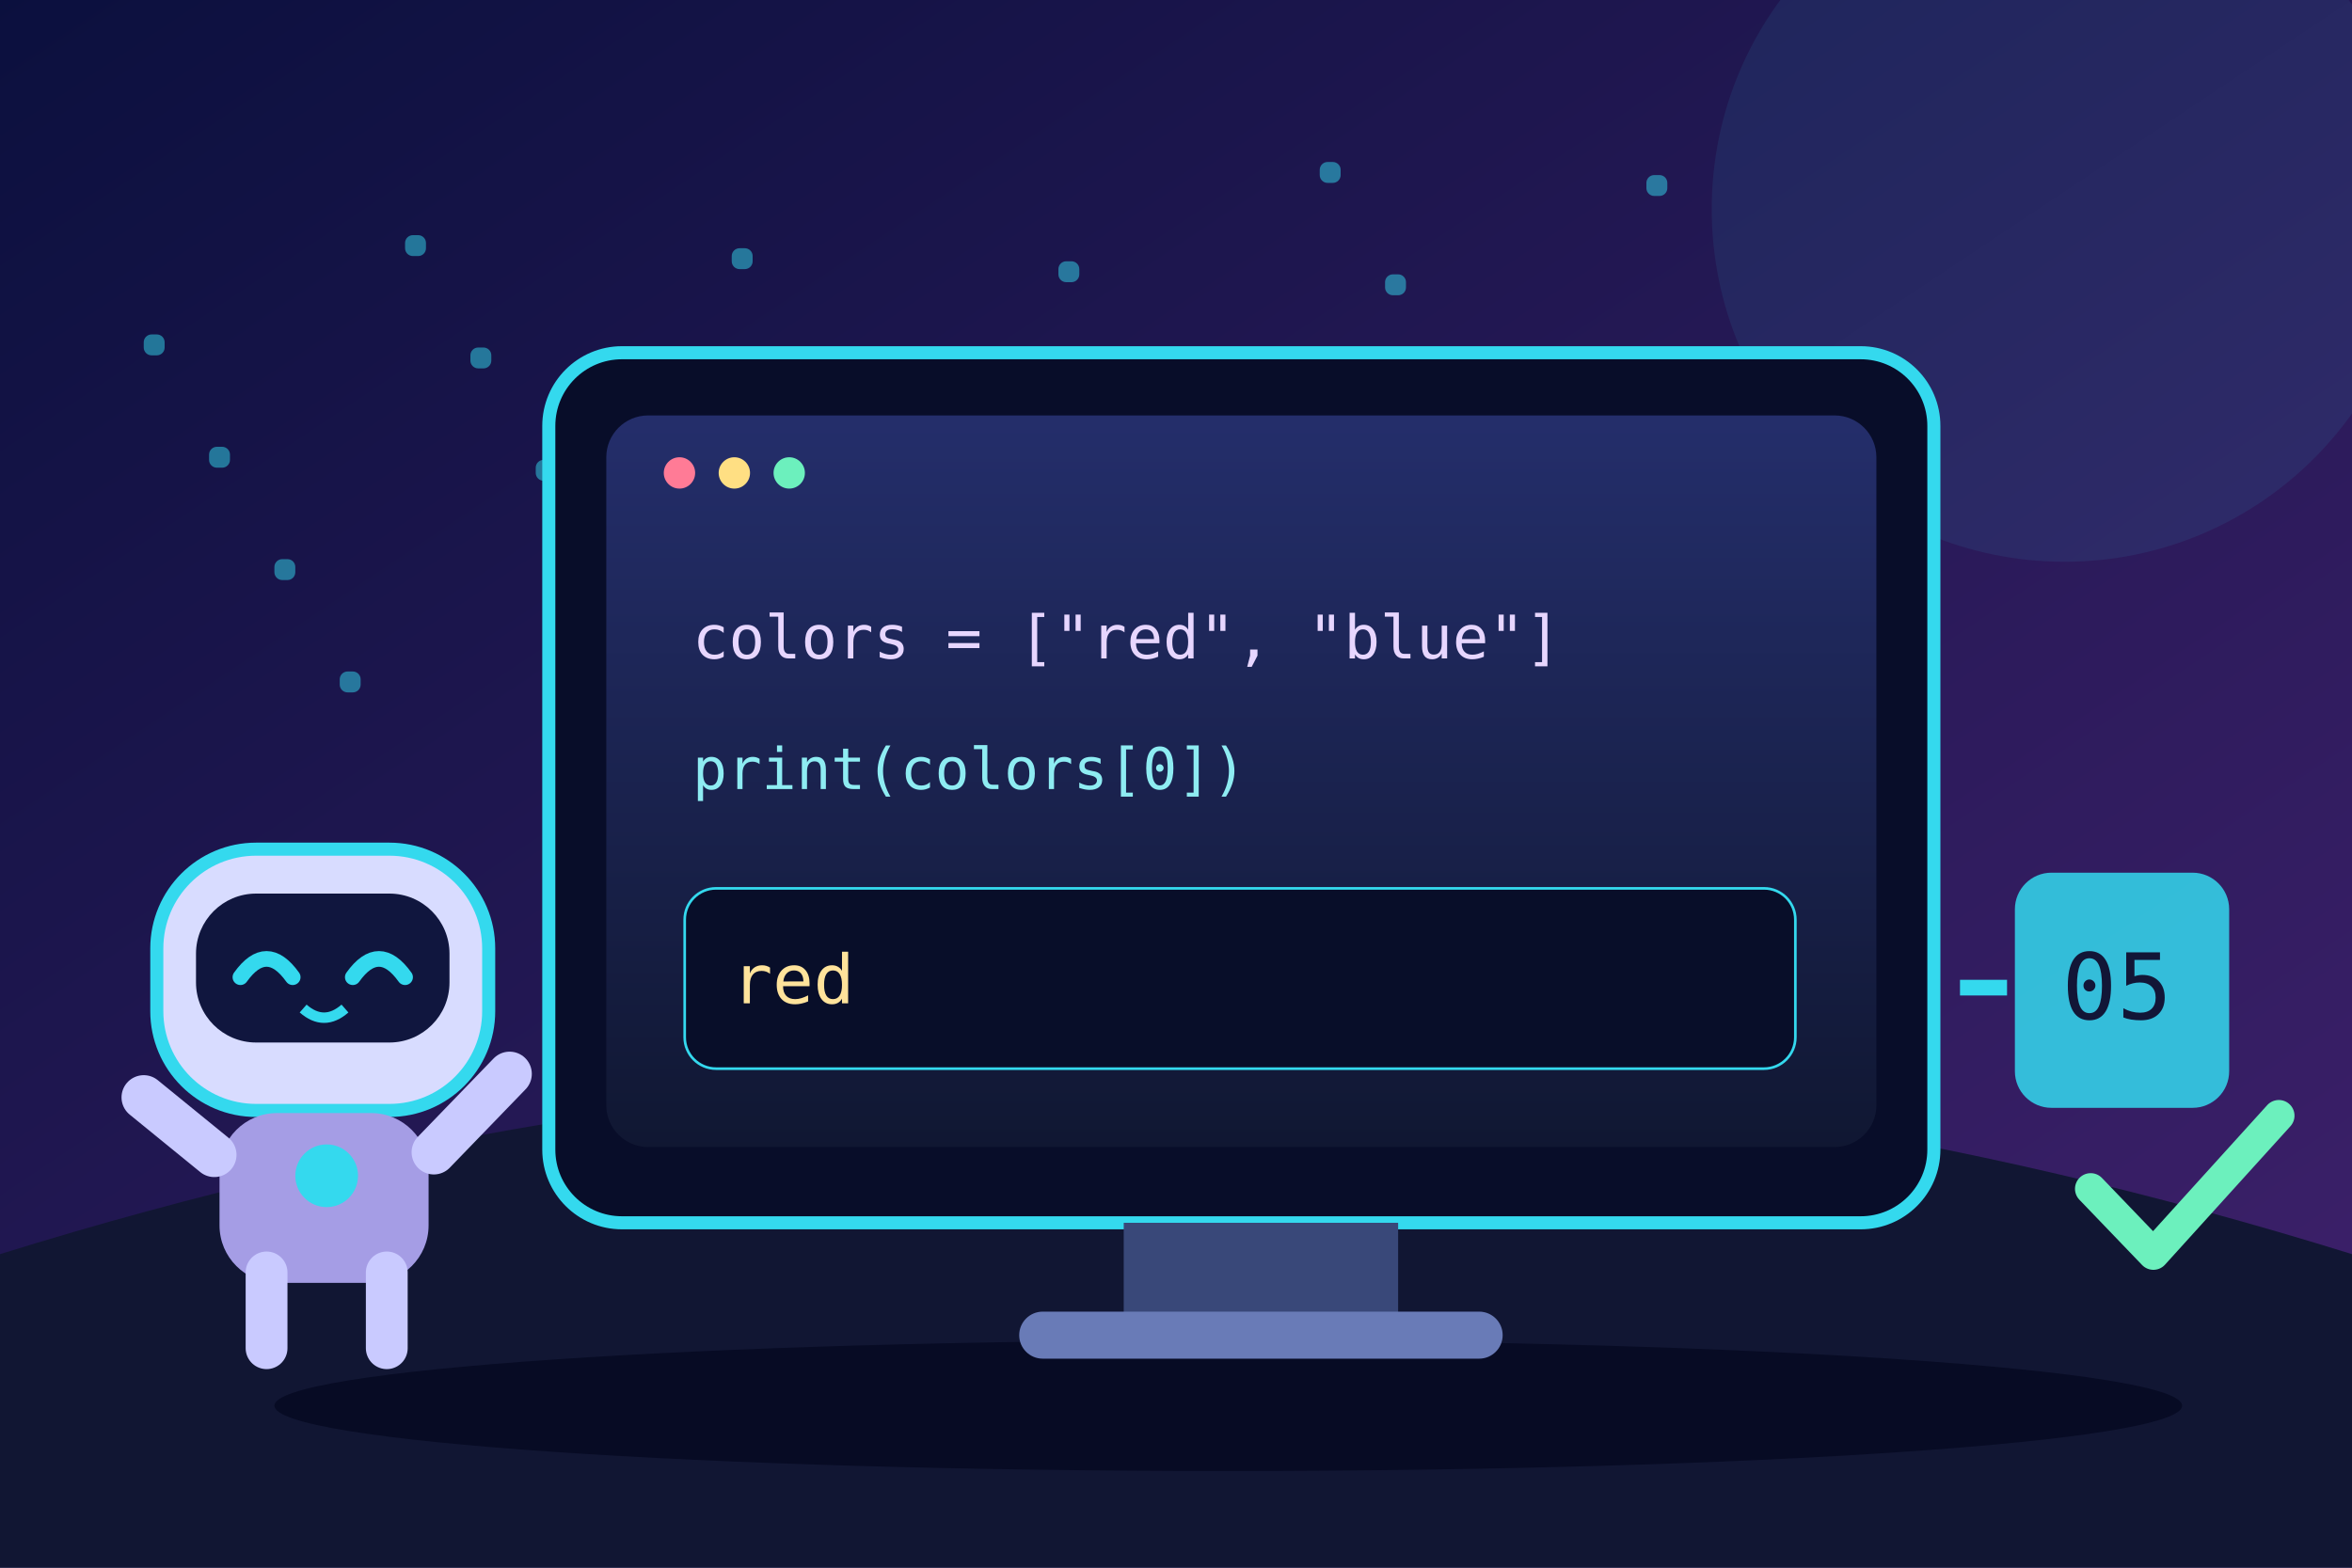
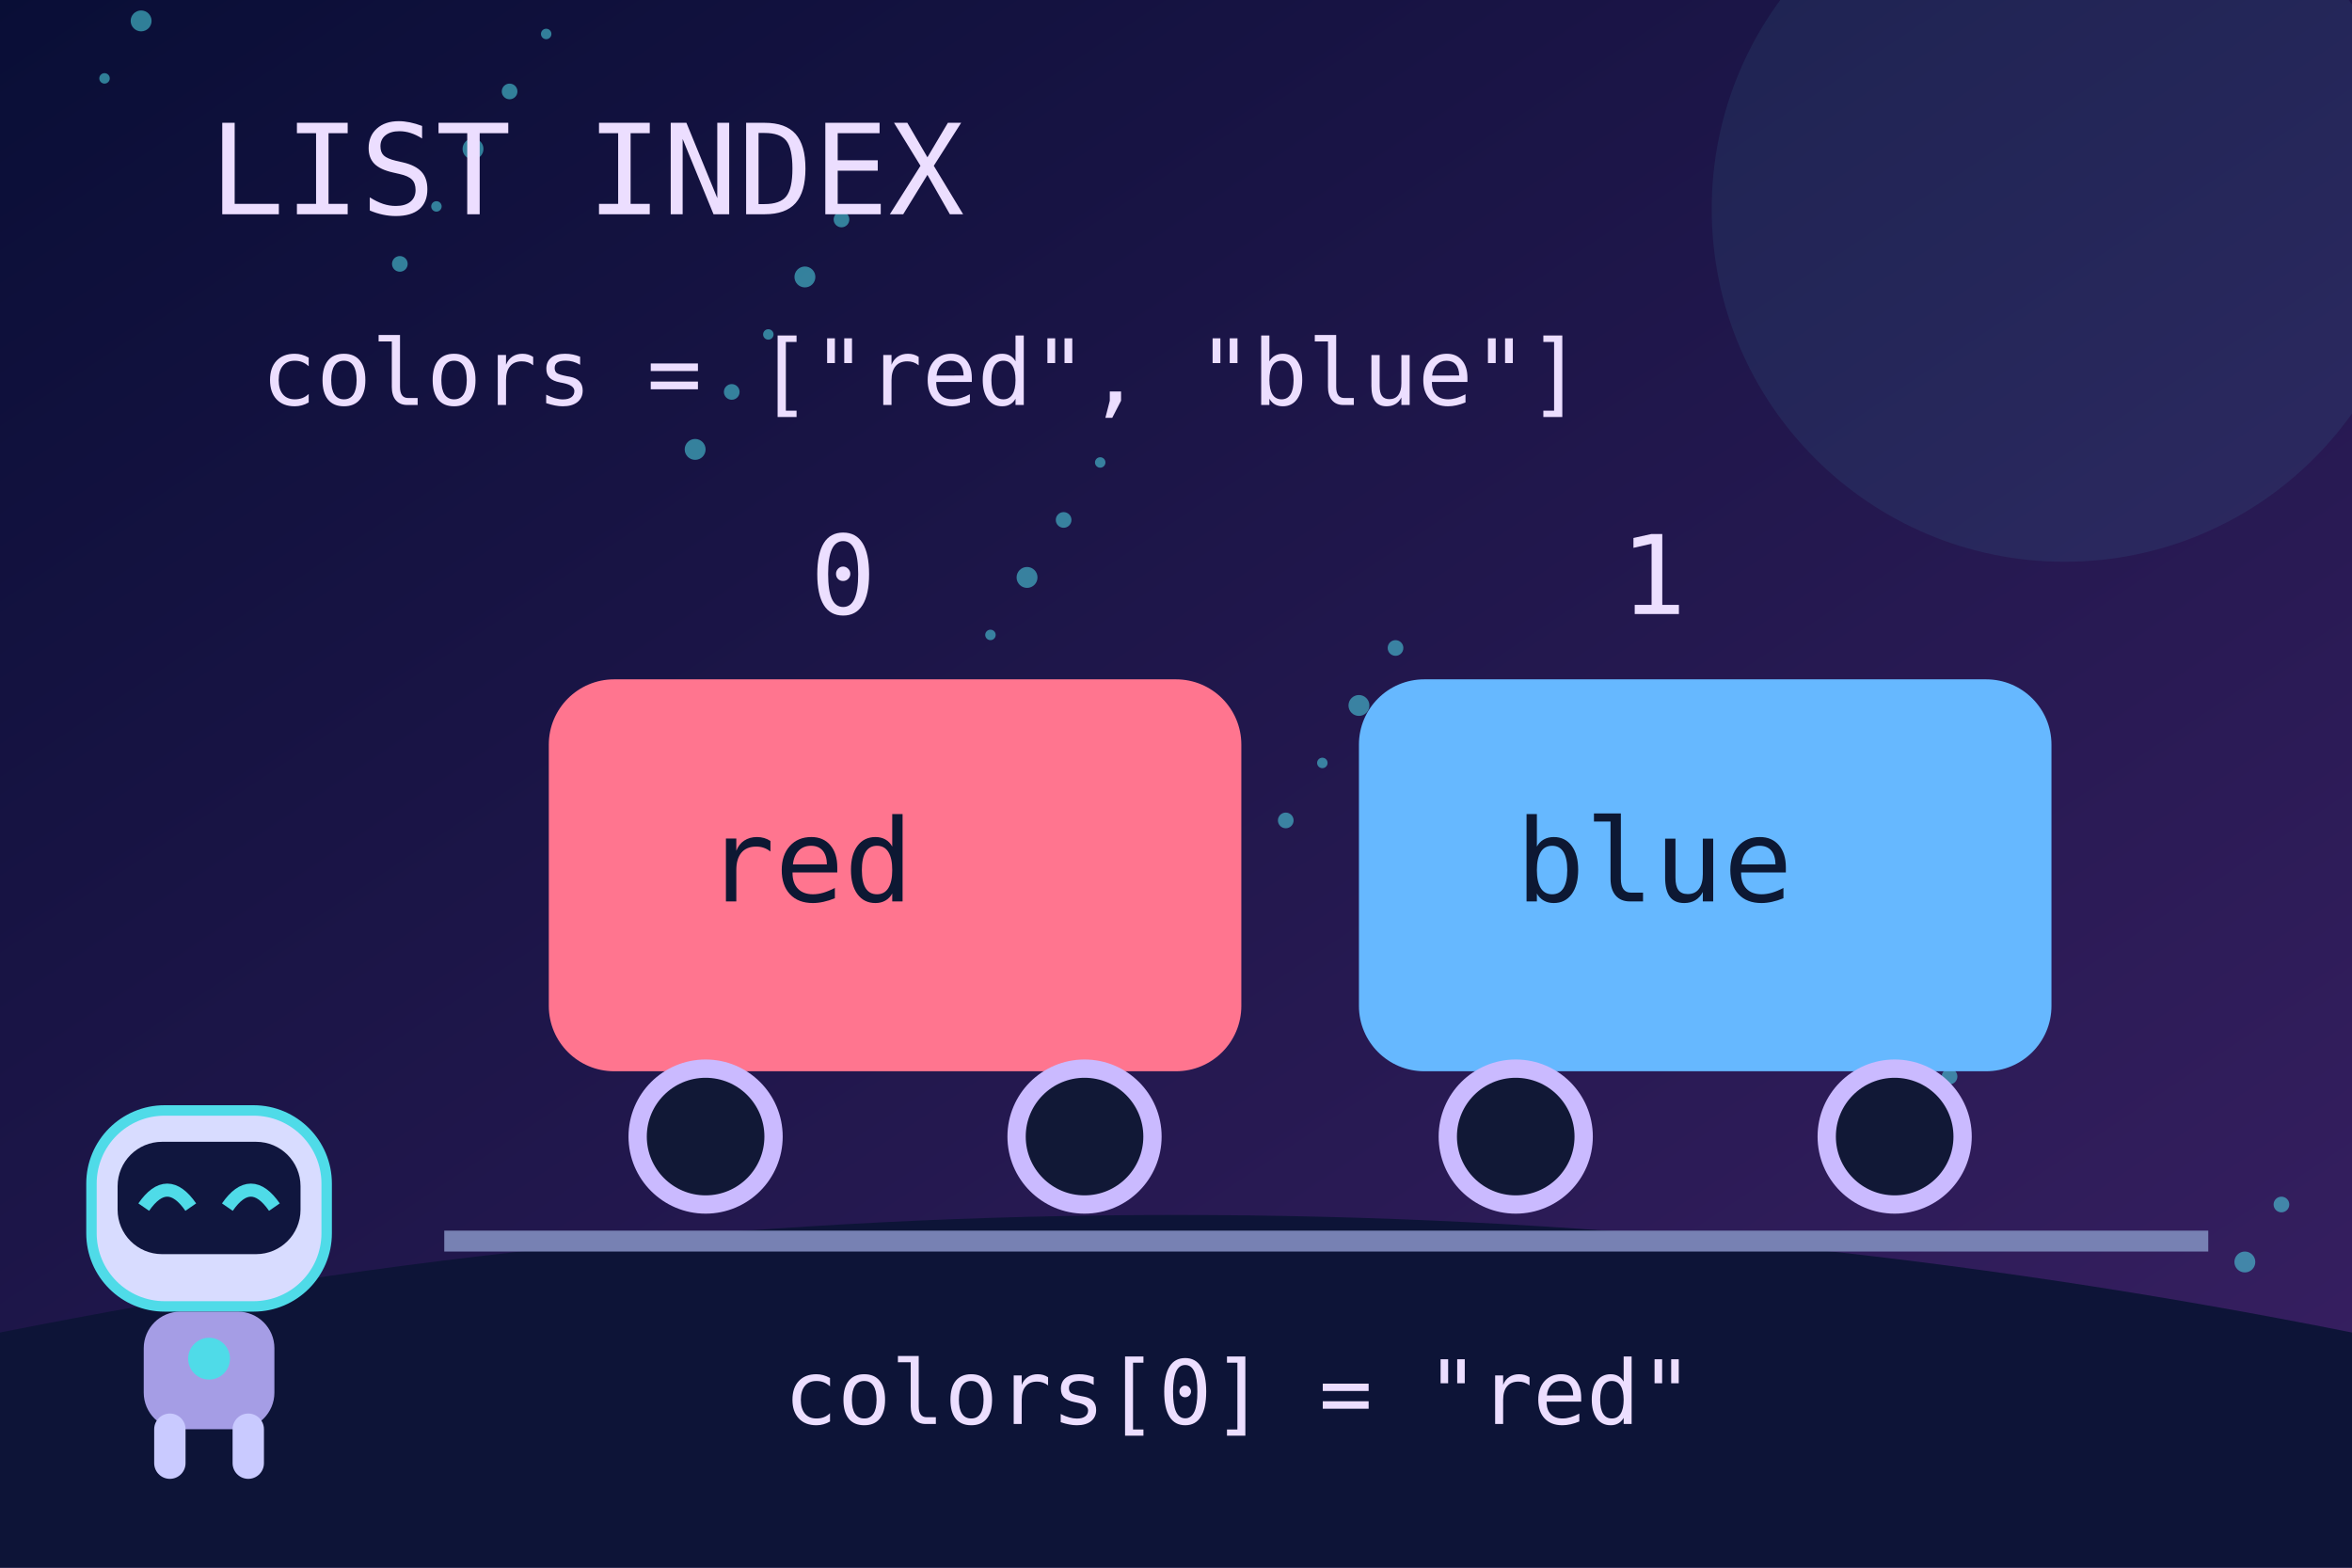
<svg xmlns="http://www.w3.org/2000/svg" width="900" height="600" viewBox="0 0 900 600">
  <defs>
    <linearGradient id="bg" x2="1" y2="1">
-       <stop stop-color="#0b103e" />
-       <stop offset="1" stop-color="#40216d" />
+       <stop stop-color="#090e36" />
+       <stop offset="1" stop-color="#392063" />
    </linearGradient>
-     <linearGradient id="glass" x2="0" y2="1">
-       <stop stop-color="#242e6b" />
-       <stop offset="1" stop-color="#101732" />
+     <linearGradient id="panel" x2="0" y2="1">
+       <stop stop-color="#344176" />
+       <stop offset="1" stop-color="#151d45" />
    </linearGradient>
  </defs>
  <rect width="900" height="600" fill="url(#bg)" />
-   <rect x="55" y="128" width="8" height="8" rx="3" fill="#34d9ee" opacity=".5" />
-   <rect x="80" y="171" width="8" height="8" rx="3" fill="#34d9ee" opacity=".5" />
-   <rect x="105" y="214" width="8" height="8" rx="3" fill="#34d9ee" opacity=".5" />
-   <rect x="130" y="257" width="8" height="8" rx="3" fill="#34d9ee" opacity=".5" />
-   <rect x="155" y="90" width="8" height="8" rx="3" fill="#34d9ee" opacity=".5" />
-   <rect x="180" y="133" width="8" height="8" rx="3" fill="#34d9ee" opacity=".5" />
-   <rect x="205" y="176" width="8" height="8" rx="3" fill="#34d9ee" opacity=".5" />
-   <rect x="230" y="219" width="8" height="8" rx="3" fill="#34d9ee" opacity=".5" />
-   <rect x="255" y="262" width="8" height="8" rx="3" fill="#34d9ee" opacity=".5" />
-   <rect x="280" y="95" width="8" height="8" rx="3" fill="#34d9ee" opacity=".5" />
-   <rect x="305" y="138" width="8" height="8" rx="3" fill="#34d9ee" opacity=".5" />
-   <rect x="330" y="181" width="8" height="8" rx="3" fill="#34d9ee" opacity=".5" />
-   <rect x="355" y="224" width="8" height="8" rx="3" fill="#34d9ee" opacity=".5" />
-   <rect x="380" y="267" width="8" height="8" rx="3" fill="#34d9ee" opacity=".5" />
-   <rect x="405" y="100" width="8" height="8" rx="3" fill="#34d9ee" opacity=".5" />
-   <rect x="430" y="143" width="8" height="8" rx="3" fill="#34d9ee" opacity=".5" />
-   <rect x="455" y="186" width="8" height="8" rx="3" fill="#34d9ee" opacity=".5" />
-   <rect x="480" y="229" width="8" height="8" rx="3" fill="#34d9ee" opacity=".5" />
-   <rect x="505" y="62" width="8" height="8" rx="3" fill="#34d9ee" opacity=".5" />
-   <rect x="530" y="105" width="8" height="8" rx="3" fill="#34d9ee" opacity=".5" />
-   <rect x="555" y="148" width="8" height="8" rx="3" fill="#34d9ee" opacity=".5" />
-   <rect x="580" y="191" width="8" height="8" rx="3" fill="#34d9ee" opacity=".5" />
-   <rect x="605" y="234" width="8" height="8" rx="3" fill="#34d9ee" opacity=".5" />
-   <rect x="630" y="67" width="8" height="8" rx="3" fill="#34d9ee" opacity=".5" />
-   <circle cx="790" cy="80" r="135" fill="#34d9ee" opacity=".08" />
-   <path d="M0 480 Q450 340 900 480 V600 H0" fill="#111633" />
-   <ellipse cx="470" cy="538" rx="365" ry="25" fill="#070b24" />
-   <rect x="210" y="135" width="530" height="333" rx="28" fill="#080d29" stroke="#34d9ee" stroke-width="5" />
-   <rect x="232" y="159" width="486" height="280" rx="16" fill="url(#glass)" />
-   <circle cx="260" cy="181" r="6" fill="#ff7b96" />
-   <circle cx="281" cy="181" r="6" fill="#ffdf83" />
-   <circle cx="302" cy="181" r="6" fill="#6cf0bd" />
-   <text x="265" y="252" fill="#e7d6ff" font-family="monospace" font-size="23">colors = ["red", "blue"]</text>
-   <text x="265" y="302" fill="#8eecf2" font-family="monospace" font-size="22">print(colors[0])</text>
-   <rect x="262" y="340" width="425" height="69" rx="12" fill="#080e29" stroke="#34d9ee" />
-   <text x="280" y="384" fill="#ffe39b" font-family="monospace" font-size="26">red</text>
-   <path d="M430 468 V505 H535 V468" fill="#394879" />
-   <rect x="390" y="502" width="185" height="18" rx="9" fill="#697bb7" />
-   <rect x="60" y="325" width="127" height="100" rx="38" fill="#d8dcff" stroke="#34d9ee" stroke-width="5" />
-   <rect x="75" y="342" width="97" height="57" rx="23" fill="#10163e" />
-   <path d="M92 374 Q102 360 112 374 M135 374 Q145 360 155 374" fill="none" stroke="#34d9ee" stroke-width="6" stroke-linecap="round" />
-   <path d="M116 386 Q124 393 132 386" fill="none" stroke="#34d9ee" stroke-width="4" />
-   <rect x="84" y="426" width="80" height="65" rx="22" fill="#a59de5" />
-   <circle cx="125" cy="450" r="12" fill="#34d9ee" />
-   <path d="M82 442 L55 420 M166 441 L195 411" stroke="#c9caff" stroke-width="17" stroke-linecap="round" />
-   <path d="M102 487 V516 M148 487 V516" stroke="#c9caff" stroke-width="16" stroke-linecap="round" />
-   <rect x="771" y="334" width="82" height="90" rx="14" fill="#34d9ee" opacity=".85" />
-   <text x="789" y="390" fill="#121637" font-size="35" font-family="monospace">05</text>
-   <path d="M750 378 H768" stroke="#34d9ee" stroke-width="6" />
-   <path d="M800 455 L824 480 L872 427" fill="none" stroke="#6cf0bd" stroke-width="12" stroke-linecap="round" stroke-linejoin="round" />
+   <circle cx="790" cy="80" r="135" fill="#4fdbe8" opacity=".08" />
+   <g fill="#4fdbe8" opacity=".55">
+     <circle cx="40" cy="30" r="2" />
+     <circle cx="153" cy="101" r="3" />
+     <circle cx="266" cy="172" r="4" />
+     <circle cx="379" cy="243" r="2" />
+     <circle cx="492" cy="314" r="3" />
+     <circle cx="605" cy="385" r="4" />
+     <circle cx="718" cy="456" r="2" />
+     <circle cx="831" cy="527" r="3" />
+     <circle cx="54" cy="8" r="4" />
+     <circle cx="167" cy="79" r="2" />
+     <circle cx="280" cy="150" r="3" />
+     <circle cx="393" cy="221" r="4" />
+     <circle cx="506" cy="292" r="2" />
+     <circle cx="619" cy="363" r="3" />
+     <circle cx="732" cy="434" r="4" />
+     <circle cx="845" cy="505" r="2" />
+     <circle cx="68" cy="576" r="3" />
+     <circle cx="181" cy="57" r="4" />
+     <circle cx="294" cy="128" r="2" />
+     <circle cx="407" cy="199" r="3" />
+     <circle cx="520" cy="270" r="4" />
+     <circle cx="633" cy="341" r="2" />
+     <circle cx="746" cy="412" r="3" />
+     <circle cx="859" cy="483" r="4" />
+     <circle cx="82" cy="554" r="2" />
+     <circle cx="195" cy="35" r="3" />
+     <circle cx="308" cy="106" r="4" />
+     <circle cx="421" cy="177" r="2" />
+     <circle cx="534" cy="248" r="3" />
+     <circle cx="647" cy="319" r="4" />
+     <circle cx="760" cy="390" r="2" />
+     <circle cx="873" cy="461" r="3" />
+     <circle cx="96" cy="532" r="4" />
+     <circle cx="209" cy="13" r="2" />
+     <circle cx="322" cy="84" r="3" />
+   </g>
+   <path d="M0 510 Q450 420 900 510 V600 H0" fill="#0d1437" />
+   <text x="80" y="82" fill="#ecdeff" font-family="monospace" font-size="48">LIST INDEX</text>
+   <text x="100" y="155" fill="#ecdeff" font-family="monospace" font-size="35">colors = ["red", "blue"]</text>
+   <rect x="210" y="260" width="265" height="150" rx="25" fill="#ff758f" />
+   <text x="270" y="345" fill="#0d1833" font-family="monospace" font-size="44">red</text>
+   <text x="310" y="235" fill="#ecdfff" font-family="monospace" font-size="42">0</text>
+   <circle cx="270" cy="435" r="26" fill="#111836" stroke="#cabaff" stroke-width="7" />
+   <circle cx="415" cy="435" r="26" fill="#111836" stroke="#cabaff" stroke-width="7" />
+   <rect x="520" y="260" width="265" height="150" rx="25" fill="#66b8ff" />
+   <text x="580" y="345" fill="#0d1833" font-family="monospace" font-size="44">blue</text>
+   <text x="620" y="235" fill="#ecdfff" font-family="monospace" font-size="42">1</text>
+   <circle cx="580" cy="435" r="26" fill="#111836" stroke="#cabaff" stroke-width="7" />
+   <circle cx="725" cy="435" r="26" fill="#111836" stroke="#cabaff" stroke-width="7" />
+   <path d="M170 475 H845" stroke="#7781b3" stroke-width="8" />
+   <text x="300" y="545" fill="#ecdeff" font-family="monospace" font-size="34">colors[0] = "red"</text>
+   <g transform="translate(35 425)">
+     <rect width="90" height="75" rx="28" fill="#d8dcff" stroke="#4fdbe8" stroke-width="4" />
+     <rect x="10" y="12" width="70" height="43" rx="17" fill="#10163e" />
+     <path d="M20 37 Q29 24 38 37 M52 37 Q61 24 70 37" fill="none" stroke="#4fdbe8" stroke-width="5" />
+     <rect x="20" y="77" width="50" height="45" rx="14" fill="#a59de5" />
+     <circle cx="45" cy="95" r="8" fill="#4fdbe8" />
+     <path d="M30 122 V135 M60 122 V135" stroke="#c9caff" stroke-width="12" stroke-linecap="round" />
+   </g>
</svg>
